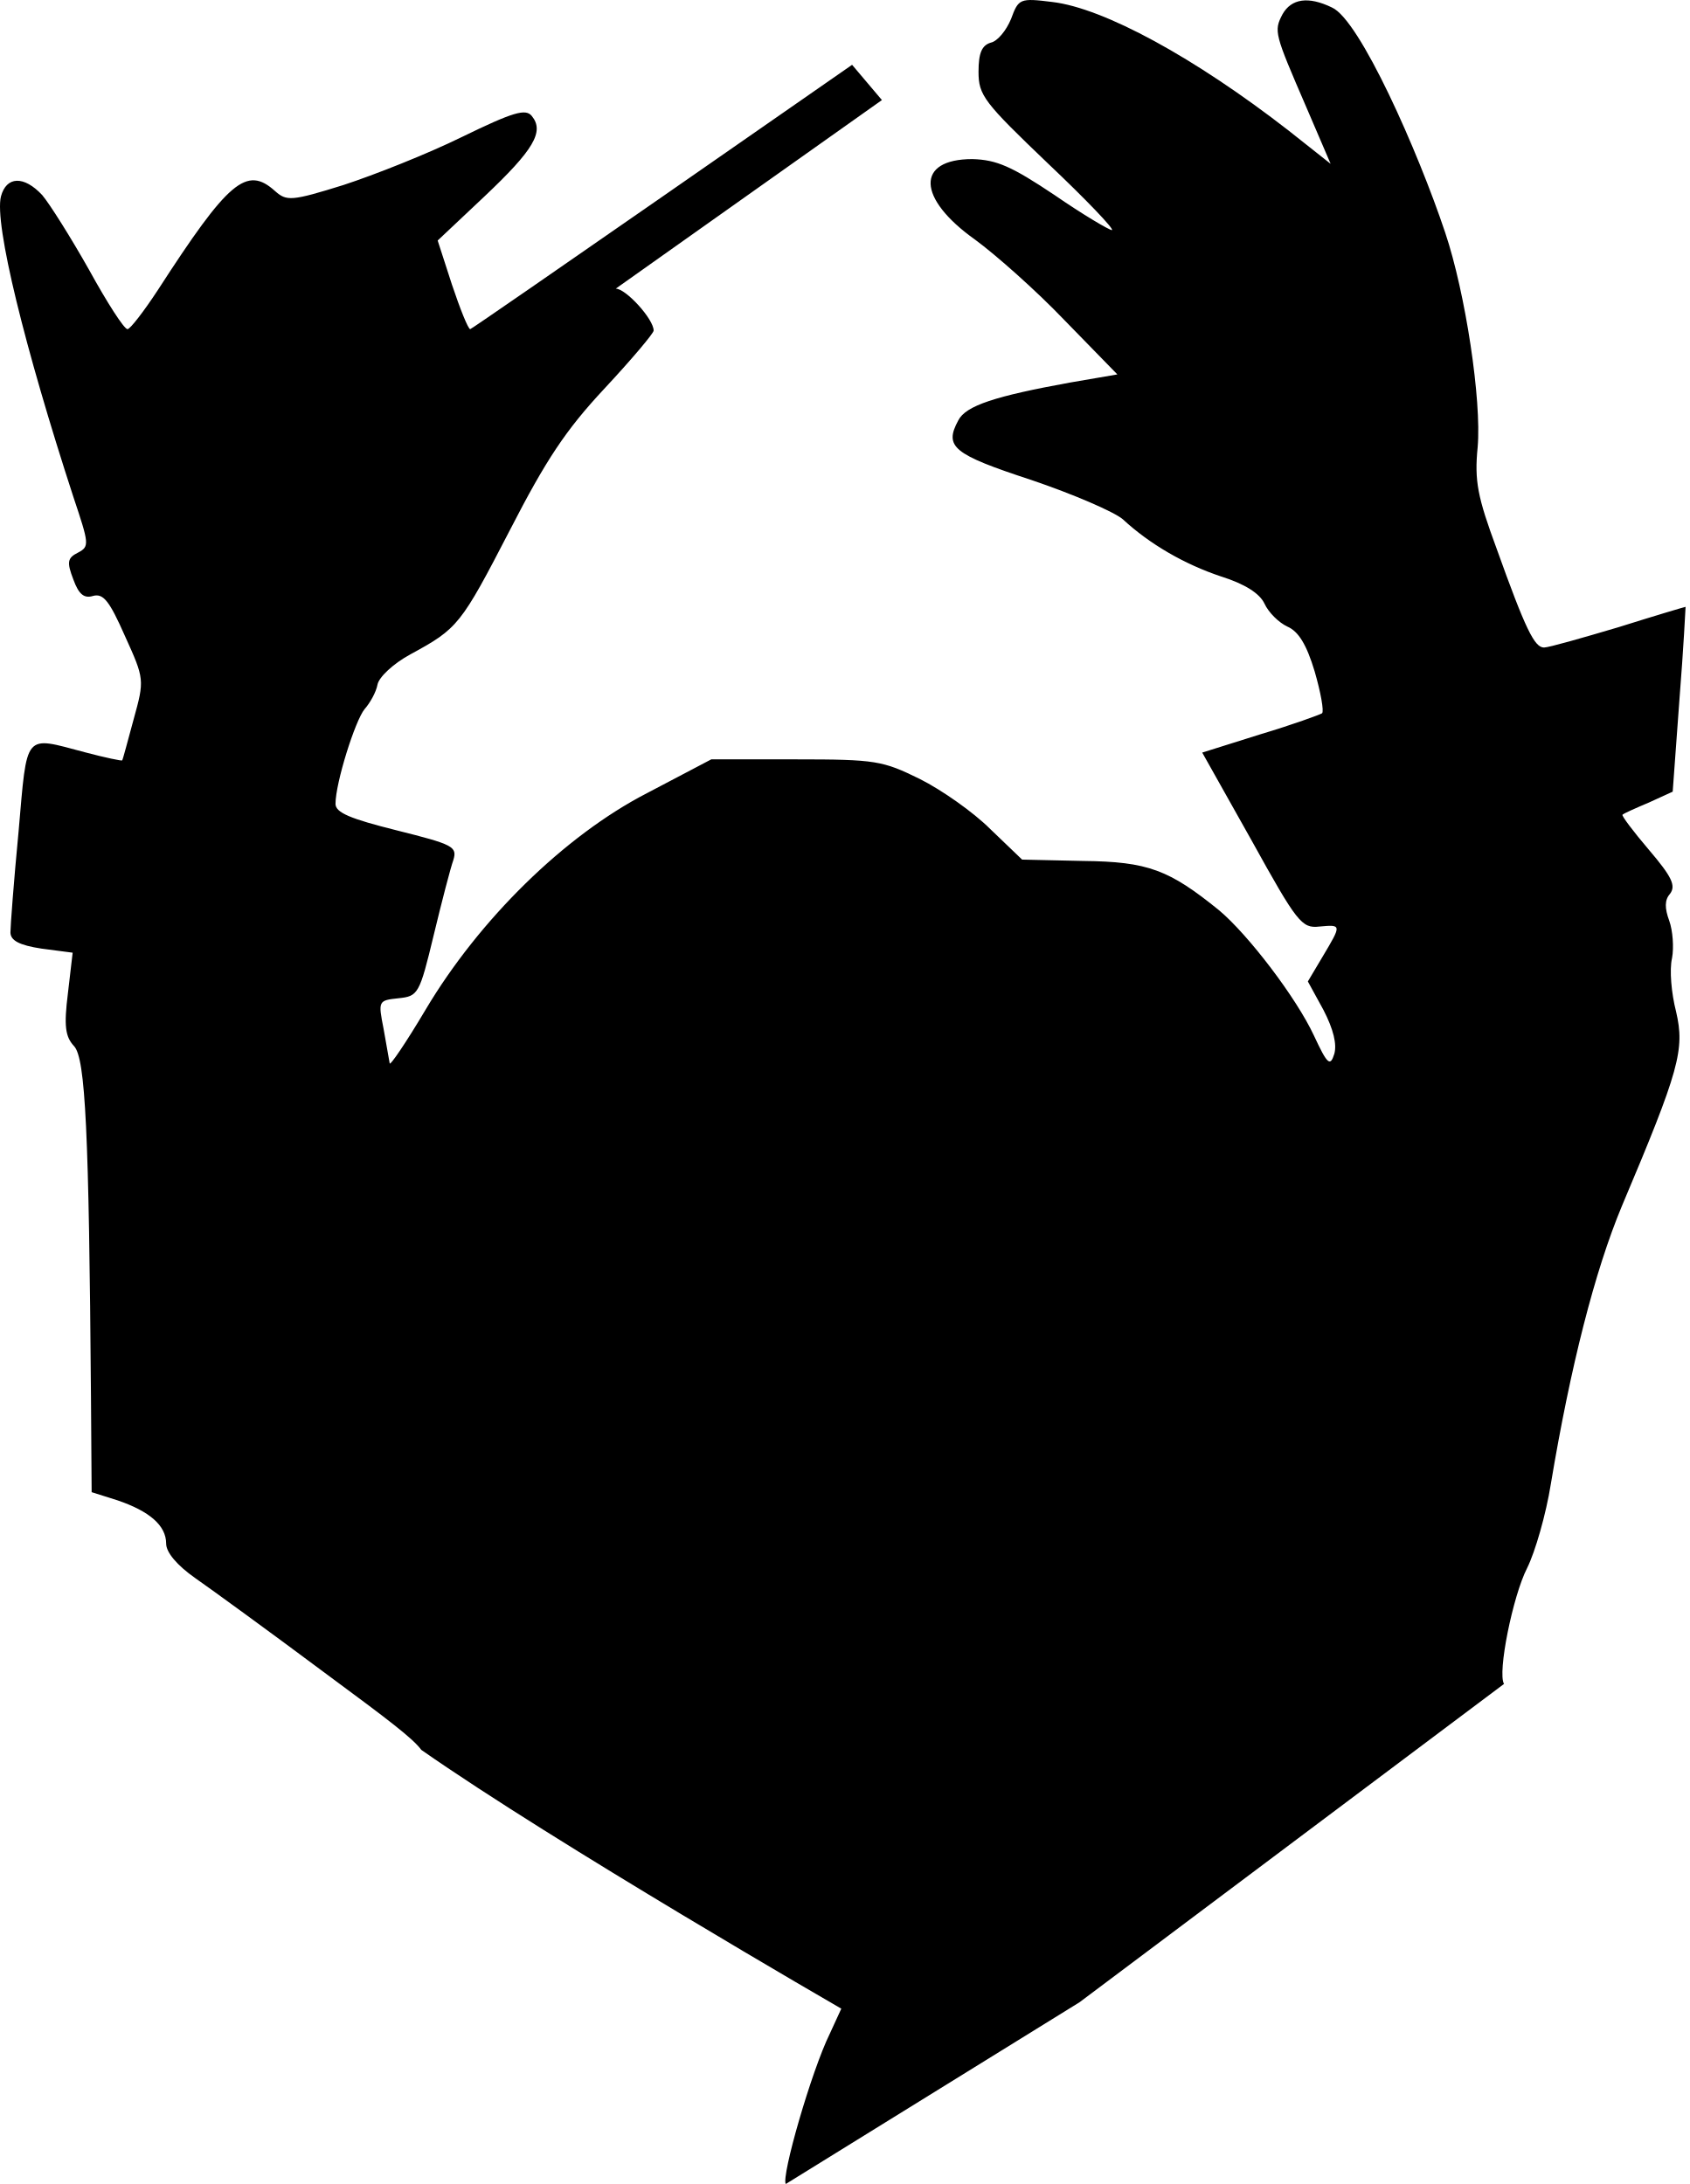
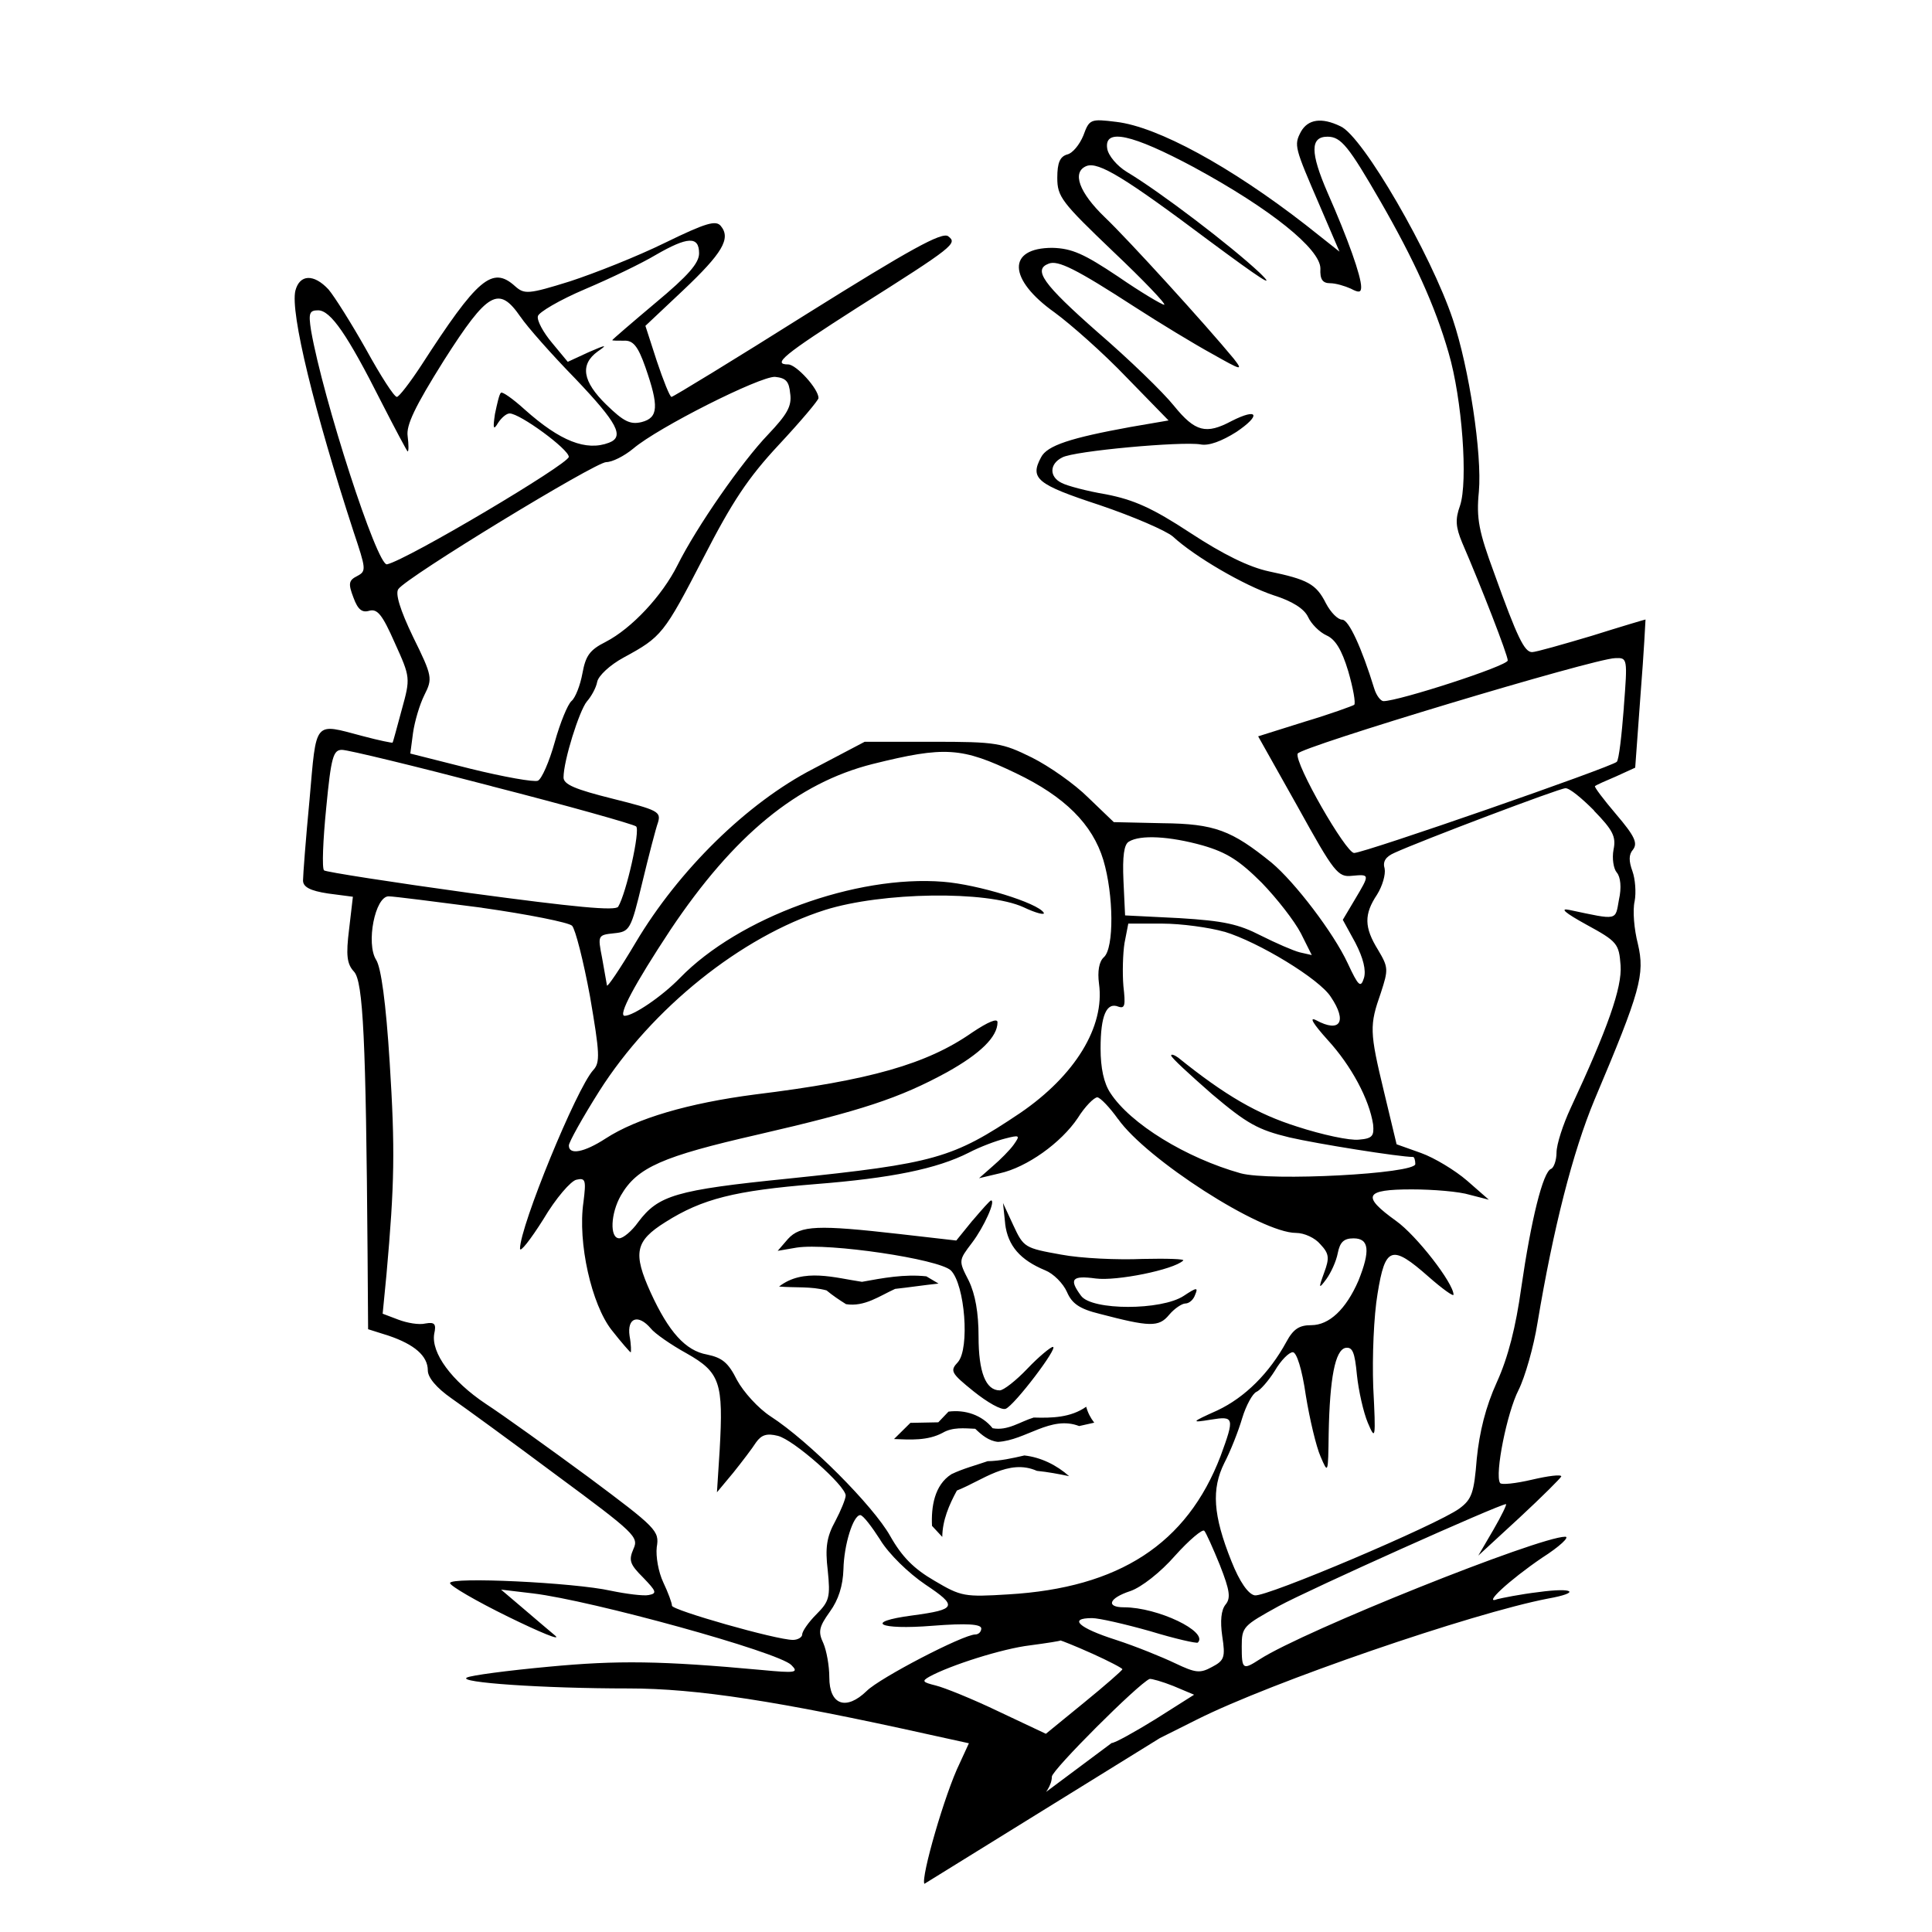
- <svg xmlns="http://www.w3.org/2000/svg" version="1.1" width="396px" height="512px">
-   <path d="M352.496,394.763c-1.588-2.542,2.066-20.64,5.403-27.137c1.906-3.814,4.45-12.695,5.562-19.688c4.608-27.614,10.311-49.985,16.667-65.221c13.49-31.905,14.761-36.654,12.695-45.553c-1.112-4.29-1.588-9.835-0.953-12.535c0.476-2.543,0.158-6.515-0.636-8.722c-1.112-3.02-1.112-4.926,0.158-6.356c1.43-1.907,0.477-3.973-4.926-10.312c-3.654-4.29-6.514-8.086-6.198-8.245c0.318-0.318,3.179-1.588,6.198-2.86l5.562-2.542l1.59-21.735c0.954-11.9,1.43-21.594,1.43-21.594c-0.159,0-7.133,2.066-15.714,4.768c-8.563,2.542-16.349,4.768-17.462,4.768c-2.224,0-4.29-4.132-11.105-23.165c-4.45-12.059-5.244-15.873-4.45-23.801c0.954-10.947-2.86-36.178-7.609-50.302c-6.357-19.051-20.032-49.915-26.548-52.776c-5.562-2.701-9.517-2.066-11.583,1.59c-2.066,3.972-1.906,4.45,5.562,21.735l5.72,13.33l-9.834-7.787c-22.053-17.144-43.329-28.727-55.388-30.157c-7.628-0.953-7.928-0.794-9.676,3.973c-1.112,2.701-3.178,5.244-4.766,5.562c-2.066,0.636-2.86,2.384-2.86,6.815c0,5.562,1.271,7.15,16.349,21.576c8.881,8.405,15.555,15.396,14.92,15.555c-0.636,0-6.833-3.654-13.49-8.245c-9.993-6.674-13.489-8.245-19.21-8.405c-13.329,0-13.013,9.199,0.636,18.892c4.768,3.496,14.284,11.9,20.958,18.892l12.377,12.695l-11.105,1.907c-17.462,3.178-24.437,5.402-26.185,8.881c-3.336,6.198-1.271,7.927,17.144,13.966c9.835,3.336,19.369,7.451,21.417,9.199c6.356,5.88,14.488,10.559,23.052,13.42c5.562,1.748,9.039,3.972,10.151,6.356c0.954,2.066,3.337,4.45,5.403,5.402c2.542,1.112,4.45,4.132,6.356,10.47c1.43,4.926,2.224,9.357,1.748,9.835c-0.476,0.318-6.992,2.702-14.443,4.926l-13.648,4.29l11.583,20.623c10.629,19.21,11.741,20.64,15.873,20.163c5.244-0.476,5.244-0.476,0.795,6.992l-3.496,5.88l3.654,6.674c2.384,4.609,3.178,8.087,2.542,10.312c-0.953,3.018-1.588,2.542-4.766-4.291c-4.132-8.881-15.396-23.641-22.211-29.362c-11.742-9.517-16.668-11.424-31.905-11.583l-14.284-0.318l-7.451-7.151c-3.972-3.972-11.423-9.199-16.508-11.741c-8.722-4.29-10.311-4.608-29.045-4.608h-19.845l-15.078,7.927c-19.37,9.994-39.356,29.681-51.892,50.78c-4.608,7.769-8.405,13.33-8.405,12.535c-0.158-0.794-0.794-4.449-1.43-8.087c-1.271-6.497-1.271-6.656,3.496-7.15c4.609-0.476,4.926-0.954,8.246-14.761c1.906-7.928,3.972-15.873,4.608-17.621c0.954-3.178,0-3.655-13.33-6.992c-10.788-2.702-14.284-4.132-14.284-6.198c0-4.926,4.608-19.528,6.815-22.211c1.272-1.43,2.702-3.973,3.02-5.721c0.318-1.748,3.655-4.926,7.769-7.15c11.106-6.039,11.741-6.815,23.324-29.203c8.405-16.35,13.013-23.325,22.053-33.017c6.356-6.816,11.583-13.013,11.583-13.648c0-2.702-6.515-9.835-8.881-9.835l62.38-44.208l-6.992-8.264c0,0-89.023,61.971-89.5,61.971c-0.477,0-2.384-4.766-4.29-10.469l-3.337-10.311L113.52,46.071c11.583-10.947,14.125-15.237,11.106-18.892c-1.431-1.748-4.291-0.953-16.35,4.926c-8.087,3.973-20.481,8.882-27.773,11.265c-12.218,3.814-13.33,3.814-16.032,1.431c-6.674-6.039-10.947-2.384-27.455,23.164c-3.336,5.085-6.515,9.199-7.133,9.199c-0.794,0-4.768-6.196-9.04-13.965c-4.29-7.61-9.199-15.396-10.947-17.462c-4.29-4.608-8.403-4.45-9.675,0.318c-1.59,6.356,5.562,35.401,16.985,70.465c3.655,10.947,3.814,11.583,1.112,13.013c-2.542,1.272-2.701,2.225-1.112,6.357c1.272,3.496,2.543,4.449,4.609,3.814c2.383-0.636,3.813,1.112,7.451,9.357c4.608,10.153,4.608,10.311,2.065,19.528c-1.43,5.244-2.542,9.517-2.701,9.675c0,0.159-3.973-0.636-8.722-1.906c-14.443-3.814-13.489-4.926-15.555,18.574c-1.112,11.583-1.907,22.211-1.907,23.641c0,1.906,2.066,3.02,7.292,3.814l7.291,0.954l-1.112,9.517c-0.953,7.609-0.636,10.151,1.43,12.377c2.702,2.86,3.496,20.163,3.973,82.207l0.158,22.37l6.039,1.907c7.468,2.542,11.423,5.879,11.423,10.151c0,2.066,2.542,5.085,6.815,8.087c3.655,2.543,17.621,12.695,30.793,22.529c14.452,10.671,20.253,15.072,22.184,17.736c31.405,21.957,98.442,60.676,98.442,60.676l-2.701,5.879C190.183,485.497,183.05,510.269,184.162,512l68.842-42.605L352.496,394.763z" />
+ <svg xmlns="http://www.w3.org/2000/svg" width="800px" height="800px" viewBox="-2.5 0 32 32" version="1.1">
+   <path fill="#000" d="M13.96 30.326c0.557-0.261 0.962-0.629 0.962-0.899 0-0.108 1.429-1.537 1.618-1.618 0.027-0.009 0.216 0.045 0.396 0.117l0.342 0.144-0.638 0.404c-0.351 0.216-0.674 0.396-0.728 0.396zM16.71 28.789l0.611-0.306c1.232-0.62 4.557-1.762 5.816-2.005 0.557-0.099 0.431-0.189-0.153-0.108-0.306 0.036-0.611 0.099-0.683 0.117-0.252 0.099 0.198-0.315 0.737-0.683 0.297-0.189 0.467-0.351 0.387-0.351-0.431 0-4.324 1.555-5.061 2.031-0.279 0.18-0.297 0.171-0.297-0.216 0-0.324 0.027-0.342 0.611-0.665 0.512-0.279 3.658-1.69 3.766-1.69 0.018 0-0.072 0.189-0.207 0.422l-0.252 0.431 0.683-0.629c0.378-0.351 0.683-0.656 0.692-0.683 0-0.036-0.216-0.009-0.485 0.054s-0.512 0.090-0.53 0.054c-0.090-0.144 0.117-1.169 0.306-1.537 0.108-0.216 0.252-0.719 0.315-1.115 0.261-1.564 0.584-2.831 0.944-3.694 0.764-1.807 0.836-2.076 0.719-2.58-0.063-0.243-0.090-0.557-0.054-0.71 0.027-0.144 0.009-0.369-0.036-0.494-0.063-0.171-0.063-0.279 0.009-0.36 0.081-0.108 0.027-0.225-0.279-0.584-0.207-0.243-0.369-0.458-0.351-0.467 0.018-0.018 0.18-0.090 0.351-0.162l0.315-0.144 0.090-1.231c0.054-0.674 0.081-1.223 0.081-1.223-0.009 0-0.404 0.117-0.89 0.27-0.485 0.144-0.926 0.27-0.989 0.27-0.126 0-0.243-0.234-0.629-1.312-0.252-0.683-0.297-0.899-0.252-1.348 0.054-0.62-0.162-2.049-0.431-2.849-0.36-1.079-1.492-3.038-1.861-3.2-0.315-0.153-0.539-0.117-0.656 0.090-0.117 0.225-0.108 0.252 0.315 1.231l0.324 0.755-0.557-0.441c-1.249-0.971-2.454-1.627-3.137-1.708-0.432-0.054-0.449-0.045-0.548 0.225-0.063 0.153-0.18 0.297-0.27 0.315-0.117 0.036-0.162 0.135-0.162 0.386 0 0.315 0.072 0.405 0.926 1.222 0.503 0.476 0.881 0.872 0.845 0.881-0.036 0-0.387-0.207-0.764-0.467-0.566-0.378-0.764-0.467-1.088-0.476-0.755 0-0.737 0.521 0.036 1.070 0.27 0.198 0.809 0.674 1.187 1.070l0.701 0.719-0.629 0.108c-0.989 0.18-1.384 0.306-1.483 0.503-0.189 0.351-0.072 0.449 0.971 0.791 0.557 0.189 1.097 0.422 1.213 0.521 0.36 0.333 1.178 0.809 1.663 0.971 0.315 0.099 0.512 0.225 0.575 0.36 0.054 0.117 0.189 0.252 0.306 0.306 0.144 0.063 0.252 0.234 0.36 0.593 0.081 0.279 0.126 0.53 0.099 0.557-0.027 0.018-0.396 0.153-0.818 0.279l-0.773 0.243 0.656 1.168c0.602 1.088 0.665 1.169 0.899 1.142 0.297-0.027 0.297-0.027 0.045 0.396l-0.198 0.333 0.207 0.378c0.135 0.261 0.18 0.458 0.144 0.584-0.054 0.171-0.090 0.144-0.27-0.243-0.234-0.503-0.872-1.339-1.258-1.663-0.665-0.539-0.944-0.647-1.807-0.656l-0.809-0.018-0.422-0.405c-0.225-0.225-0.647-0.521-0.935-0.665-0.494-0.243-0.584-0.261-1.645-0.261h-1.124l-0.854 0.449c-1.097 0.566-2.229 1.681-2.939 2.876-0.261 0.44-0.476 0.755-0.476 0.71-0.009-0.045-0.045-0.252-0.081-0.458-0.072-0.368-0.072-0.377 0.198-0.405 0.261-0.027 0.279-0.054 0.467-0.836 0.108-0.449 0.225-0.899 0.261-0.998 0.054-0.18 0-0.207-0.755-0.396-0.611-0.153-0.809-0.234-0.809-0.351 0-0.279 0.261-1.106 0.386-1.258 0.072-0.081 0.153-0.225 0.171-0.324s0.207-0.279 0.44-0.405c0.629-0.342 0.665-0.386 1.321-1.654 0.476-0.926 0.737-1.321 1.249-1.87 0.36-0.386 0.656-0.737 0.656-0.773 0-0.153-0.369-0.557-0.503-0.557-0.27 0-0.072-0.162 1.151-0.944 1.609-1.016 1.654-1.061 1.501-1.178-0.099-0.081-0.647 0.225-2.328 1.276-1.213 0.764-2.229 1.384-2.256 1.384s-0.135-0.27-0.243-0.593l-0.189-0.584 0.62-0.584c0.656-0.62 0.8-0.863 0.629-1.070-0.081-0.099-0.243-0.054-0.926 0.279-0.458 0.225-1.16 0.503-1.573 0.638-0.692 0.216-0.755 0.216-0.908 0.081-0.378-0.342-0.62-0.135-1.555 1.312-0.189 0.288-0.369 0.521-0.404 0.521-0.045 0-0.27-0.351-0.512-0.791-0.243-0.431-0.521-0.872-0.62-0.989-0.243-0.261-0.476-0.252-0.548 0.018-0.090 0.36 0.315 2.005 0.962 3.991 0.207 0.62 0.216 0.656 0.063 0.737-0.144 0.072-0.153 0.126-0.063 0.36 0.072 0.198 0.144 0.252 0.261 0.216 0.135-0.036 0.216 0.063 0.422 0.53 0.261 0.575 0.261 0.584 0.117 1.106-0.081 0.297-0.144 0.539-0.153 0.548 0 0.009-0.225-0.036-0.494-0.108-0.818-0.216-0.764-0.279-0.881 1.052-0.063 0.656-0.108 1.258-0.108 1.339 0 0.108 0.117 0.171 0.413 0.216l0.413 0.054-0.063 0.539c-0.054 0.431-0.036 0.575 0.081 0.701 0.153 0.162 0.198 1.142 0.225 4.656l0.009 1.267 0.342 0.108c0.423 0.144 0.647 0.333 0.647 0.575 0 0.117 0.144 0.288 0.386 0.458 0.207 0.144 0.998 0.719 1.744 1.276 1.303 0.962 1.366 1.025 1.276 1.222-0.081 0.189-0.063 0.252 0.162 0.476 0.216 0.225 0.234 0.261 0.090 0.288-0.081 0.018-0.369-0.018-0.629-0.072-0.602-0.135-2.67-0.234-2.661-0.126 0 0.045 0.431 0.297 0.962 0.557s0.881 0.404 0.782 0.315c-0.108-0.090-0.351-0.297-0.539-0.458l-0.36-0.306 0.53 0.063c0.971 0.117 4.072 0.971 4.279 1.187 0.126 0.126 0.072 0.135-0.494 0.081-1.663-0.153-2.382-0.162-3.524-0.054-0.683 0.063-1.294 0.144-1.357 0.18-0.162 0.081 1.249 0.18 2.679 0.18 1.124 0 2.472 0.207 4.98 0.764l0.656 0.144-0.153 0.333c-0.243 0.494-0.647 1.897-0.584 1.995zM17.285 2.776c1.258 0.683 2.085 1.348 2.085 1.672-0.009 0.18 0.036 0.243 0.162 0.243 0.090 0 0.243 0.045 0.342 0.090 0.135 0.072 0.171 0.063 0.171-0.027 0-0.18-0.216-0.791-0.557-1.564-0.288-0.665-0.288-0.926 0-0.926 0.225 0 0.351 0.162 0.881 1.079 0.548 0.953 0.899 1.717 1.124 2.499 0.225 0.764 0.324 2.139 0.189 2.535-0.081 0.225-0.072 0.351 0.036 0.611 0.315 0.728 0.755 1.861 0.755 1.951s-1.807 0.674-2.058 0.674c-0.045 0-0.117-0.090-0.153-0.207-0.207-0.674-0.422-1.142-0.53-1.142-0.072 0-0.189-0.117-0.27-0.27-0.162-0.324-0.306-0.396-0.944-0.53-0.333-0.072-0.755-0.279-1.303-0.638-0.629-0.413-0.935-0.548-1.393-0.638-0.324-0.054-0.656-0.144-0.737-0.189-0.207-0.099-0.207-0.315 0.009-0.422 0.189-0.108 1.986-0.27 2.292-0.216 0.135 0.027 0.351-0.054 0.593-0.207 0.413-0.279 0.36-0.404-0.081-0.18-0.422 0.225-0.602 0.18-0.953-0.252-0.18-0.225-0.746-0.773-1.267-1.222-0.908-0.8-1.070-1.034-0.809-1.133 0.153-0.063 0.458 0.090 1.429 0.719 0.404 0.261 0.98 0.611 1.276 0.773 0.494 0.279 0.521 0.288 0.36 0.081-0.467-0.566-1.744-1.969-2.13-2.337-0.431-0.413-0.557-0.755-0.306-0.854 0.198-0.072 0.629 0.189 2.031 1.24 0.836 0.62 1.133 0.818 0.836 0.53-0.467-0.44-1.645-1.339-2.202-1.672-0.162-0.099-0.306-0.27-0.324-0.386-0.054-0.342 0.405-0.243 1.447 0.315zM9.079 4.196c0 0.162-0.18 0.369-0.719 0.818-0.396 0.333-0.719 0.611-0.719 0.62s0.090 0.009 0.189 0.009c0.153-0.009 0.234 0.081 0.36 0.44 0.225 0.647 0.216 0.836-0.063 0.908-0.189 0.045-0.297-0.009-0.584-0.288-0.396-0.386-0.44-0.665-0.144-0.881 0.171-0.117 0.144-0.117-0.144 0.009l-0.351 0.162-0.261-0.315c-0.144-0.171-0.252-0.369-0.234-0.44 0.009-0.063 0.36-0.27 0.782-0.449s0.944-0.431 1.169-0.566c0.53-0.306 0.719-0.315 0.719-0.027zM6.121 5.247c0.108 0.162 0.521 0.629 0.908 1.025 0.701 0.737 0.818 0.962 0.557 1.061-0.378 0.144-0.809-0.027-1.393-0.548-0.198-0.18-0.378-0.306-0.396-0.279-0.027 0.018-0.063 0.18-0.099 0.351-0.036 0.243-0.027 0.279 0.054 0.144 0.054-0.081 0.135-0.153 0.189-0.153 0.171 0 0.98 0.593 0.98 0.719 0 0.117-2.679 1.708-3.011 1.78-0.162 0.036-1.061-2.742-1.258-3.874-0.045-0.288-0.027-0.333 0.117-0.333 0.207 0 0.485 0.404 1.043 1.51 0.234 0.458 0.431 0.827 0.44 0.827 0.018 0 0.018-0.108 0-0.252-0.027-0.18 0.117-0.485 0.602-1.258 0.728-1.142 0.908-1.24 1.267-0.719zM10.589 6.524c0.027 0.207-0.054 0.342-0.368 0.674-0.431 0.449-1.178 1.519-1.501 2.166-0.252 0.503-0.755 1.043-1.187 1.267-0.27 0.135-0.333 0.234-0.386 0.521-0.036 0.198-0.117 0.405-0.18 0.458s-0.189 0.36-0.279 0.683-0.216 0.611-0.279 0.638c-0.063 0.027-0.566-0.063-1.115-0.198l-0.998-0.252 0.045-0.342c0.027-0.189 0.108-0.467 0.189-0.629 0.135-0.27 0.135-0.306-0.189-0.962-0.216-0.449-0.297-0.719-0.243-0.791 0.135-0.198 3.263-2.103 3.443-2.103 0.099 0 0.297-0.099 0.449-0.225 0.413-0.351 2.094-1.196 2.346-1.187 0.18 0.018 0.234 0.072 0.252 0.279zM24.396 11.719c-0.036 0.458-0.081 0.863-0.117 0.899-0.072 0.081-4.18 1.51-4.351 1.51-0.135 0-0.989-1.483-0.935-1.645 0.036-0.108 4.899-1.573 5.258-1.582 0.207-0.009 0.207 0 0.144 0.818zM5.645 13.023c1.267 0.324 2.346 0.629 2.391 0.665 0.072 0.063-0.162 1.106-0.297 1.33-0.045 0.072-0.71 0.009-2.445-0.225-1.303-0.18-2.4-0.351-2.427-0.377-0.036-0.036-0.018-0.494 0.036-1.034 0.081-0.845 0.117-0.962 0.261-0.962 0.099 0 1.213 0.27 2.481 0.602zM14.328 12.807c0.809 0.387 1.267 0.845 1.447 1.438 0.171 0.575 0.18 1.456 0.009 1.609-0.081 0.072-0.108 0.234-0.081 0.44 0.099 0.71-0.396 1.519-1.303 2.139-1.124 0.755-1.411 0.836-3.838 1.088-1.879 0.189-2.157 0.279-2.49 0.719-0.108 0.153-0.252 0.27-0.315 0.27-0.162 0-0.144-0.413 0.027-0.71 0.27-0.467 0.692-0.647 2.265-1.007 1.717-0.396 2.346-0.602 3.137-1.034 0.548-0.306 0.836-0.584 0.836-0.827 0-0.072-0.153-0.009-0.422 0.171-0.746 0.521-1.69 0.791-3.595 1.025-1.106 0.144-1.96 0.396-2.472 0.728-0.36 0.234-0.611 0.279-0.611 0.117 0-0.054 0.225-0.459 0.503-0.899 0.872-1.375 2.355-2.562 3.739-3.002 0.944-0.297 2.679-0.324 3.29-0.045 0.207 0.099 0.36 0.135 0.333 0.090-0.099-0.162-1.088-0.467-1.663-0.512-1.447-0.117-3.389 0.593-4.36 1.591-0.297 0.306-0.773 0.629-0.917 0.629-0.117 0 0.162-0.521 0.755-1.42 1.052-1.573 2.103-2.436 3.353-2.751 1.195-0.297 1.474-0.279 2.373 0.153zM23.901 13.427c0.315 0.324 0.369 0.431 0.324 0.647-0.027 0.144 0 0.315 0.054 0.378 0.063 0.072 0.081 0.252 0.036 0.449-0.063 0.351-0.009 0.342-0.818 0.171-0.171-0.036-0.081 0.045 0.279 0.243 0.512 0.279 0.539 0.315 0.566 0.674 0.027 0.368-0.216 1.052-0.827 2.364-0.126 0.27-0.234 0.602-0.234 0.737 0 0.126-0.045 0.252-0.090 0.27-0.135 0.045-0.333 0.854-0.494 1.968-0.090 0.647-0.216 1.151-0.404 1.564s-0.288 0.827-0.333 1.267c-0.045 0.566-0.081 0.674-0.288 0.827-0.369 0.27-3.209 1.474-3.389 1.438-0.108-0.018-0.252-0.225-0.387-0.566-0.306-0.764-0.332-1.195-0.117-1.627 0.099-0.189 0.234-0.53 0.297-0.746 0.063-0.207 0.171-0.404 0.234-0.431s0.198-0.18 0.306-0.351c0.099-0.171 0.234-0.306 0.297-0.306s0.153 0.279 0.216 0.719c0.063 0.387 0.171 0.845 0.243 1.007 0.126 0.297 0.126 0.288 0.135-0.378 0.018-0.926 0.108-1.384 0.279-1.42 0.117-0.018 0.153 0.072 0.189 0.449 0.027 0.261 0.108 0.62 0.18 0.791 0.126 0.297 0.135 0.279 0.090-0.593-0.018-0.503 0.009-1.178 0.072-1.546 0.126-0.782 0.234-0.818 0.845-0.279 0.225 0.198 0.413 0.333 0.413 0.297 0-0.189-0.611-0.98-0.953-1.223-0.575-0.413-0.521-0.521 0.261-0.521 0.351 0 0.791 0.036 0.962 0.090l0.315 0.081-0.36-0.315c-0.198-0.171-0.539-0.378-0.764-0.459l-0.404-0.144-0.207-0.863c-0.243-1.007-0.243-1.106-0.054-1.645 0.126-0.387 0.126-0.422-0.045-0.71-0.234-0.377-0.234-0.593-0.018-0.917 0.090-0.144 0.144-0.333 0.126-0.431-0.036-0.117 0.018-0.198 0.162-0.261 0.431-0.198 2.733-1.070 2.831-1.070 0.063-0.009 0.27 0.162 0.476 0.369zM17.42 14.003c0.404 0.117 0.611 0.252 0.98 0.62 0.252 0.261 0.539 0.629 0.647 0.836l0.18 0.36-0.198-0.045c-0.108-0.027-0.396-0.153-0.647-0.279-0.369-0.189-0.611-0.243-1.348-0.288l-0.899-0.045-0.027-0.575c-0.018-0.405 0.009-0.602 0.090-0.647 0.189-0.117 0.674-0.090 1.222 0.063zM5.483 15.036c0.764 0.108 1.438 0.243 1.492 0.297s0.189 0.584 0.297 1.169c0.162 0.944 0.171 1.097 0.054 1.222-0.279 0.306-1.213 2.589-1.213 2.957 0 0.072 0.171-0.144 0.386-0.485 0.207-0.351 0.458-0.638 0.548-0.656 0.153-0.036 0.162 0.009 0.117 0.369-0.099 0.674 0.135 1.699 0.467 2.121 0.162 0.207 0.306 0.369 0.315 0.369s0.009-0.126-0.018-0.27c-0.045-0.306 0.144-0.369 0.351-0.126 0.063 0.081 0.333 0.27 0.593 0.413 0.557 0.315 0.611 0.485 0.548 1.6l-0.045 0.701 0.27-0.324c0.144-0.18 0.315-0.404 0.378-0.503 0.090-0.126 0.18-0.153 0.36-0.108 0.261 0.063 1.124 0.827 1.124 0.989 0 0.054-0.081 0.252-0.171 0.422-0.144 0.261-0.171 0.441-0.126 0.818 0.045 0.44 0.027 0.512-0.189 0.728-0.126 0.126-0.234 0.279-0.234 0.333 0 0.045-0.072 0.090-0.153 0.090-0.279 0-2.004-0.494-2.004-0.566 0-0.045-0.063-0.216-0.144-0.387s-0.126-0.431-0.108-0.584c0.045-0.27 0-0.315-1.133-1.16-0.647-0.476-1.411-1.025-1.699-1.213-0.566-0.378-0.908-0.845-0.854-1.16 0.036-0.162 0.009-0.198-0.144-0.171-0.108 0.027-0.306-0.009-0.449-0.063l-0.261-0.099 0.063-0.647c0.135-1.51 0.144-2.076 0.054-3.506-0.063-1.007-0.144-1.582-0.225-1.708-0.171-0.27-0.018-1.052 0.207-1.052 0.081 0 0.782 0.090 1.546 0.189zM17.78 15.432c0.566 0.171 1.573 0.782 1.762 1.079 0.279 0.413 0.153 0.602-0.243 0.387-0.126-0.063-0.045 0.063 0.189 0.324 0.396 0.431 0.692 0.989 0.755 1.402 0.018 0.189-0.009 0.234-0.234 0.252-0.153 0.018-0.611-0.081-1.025-0.216-0.656-0.207-1.187-0.512-1.969-1.142-0.063-0.045-0.117-0.063-0.117-0.036 0 0.036 0.306 0.315 0.674 0.638 0.584 0.494 0.764 0.593 1.285 0.719 0.467 0.108 1.825 0.324 2.049 0.324 0.018 0 0.036 0.054 0.036 0.117 0 0.162-2.4 0.288-2.894 0.153-0.899-0.252-1.825-0.818-2.157-1.33-0.108-0.162-0.162-0.413-0.162-0.737 0-0.548 0.099-0.773 0.297-0.692 0.108 0.036 0.117-0.027 0.081-0.342-0.018-0.216-0.009-0.539 0.018-0.71l0.063-0.324h0.566c0.306 0 0.773 0.063 1.025 0.135zM16.018 18.533c0.467 0.665 2.364 1.888 2.948 1.888 0.135 0 0.315 0.081 0.404 0.189 0.144 0.153 0.153 0.225 0.063 0.467-0.099 0.27-0.090 0.279 0.036 0.108 0.072-0.099 0.162-0.288 0.189-0.431 0.036-0.18 0.099-0.243 0.261-0.243 0.261 0 0.279 0.207 0.081 0.701-0.207 0.476-0.485 0.737-0.782 0.737-0.198 0-0.297 0.063-0.413 0.279-0.279 0.512-0.683 0.917-1.142 1.133-0.441 0.198-0.441 0.207-0.108 0.153 0.387-0.063 0.396-0.036 0.162 0.602-0.557 1.456-1.681 2.184-3.515 2.292-0.728 0.045-0.782 0.036-1.223-0.225-0.342-0.198-0.539-0.395-0.737-0.746-0.279-0.494-1.339-1.564-1.978-1.977-0.207-0.135-0.449-0.404-0.557-0.602-0.144-0.288-0.243-0.369-0.494-0.422-0.36-0.063-0.638-0.378-0.935-1.025-0.297-0.656-0.261-0.854 0.243-1.169 0.611-0.387 1.151-0.521 2.481-0.629 1.258-0.099 2.013-0.252 2.544-0.521 0.189-0.099 0.458-0.198 0.602-0.234 0.243-0.063 0.252-0.054 0.144 0.099-0.063 0.090-0.225 0.252-0.351 0.36l-0.225 0.198 0.342-0.081c0.449-0.099 1.016-0.503 1.294-0.917 0.117-0.189 0.27-0.342 0.324-0.342 0.054 0.009 0.207 0.171 0.342 0.36zM12.081 25.508c0.144 0.234 0.467 0.548 0.746 0.737 0.539 0.36 0.521 0.413-0.216 0.512-0.818 0.108-0.557 0.243 0.333 0.171 0.575-0.045 0.809-0.027 0.809 0.045 0 0.054-0.045 0.099-0.099 0.099-0.198 0-1.582 0.719-1.798 0.935-0.342 0.332-0.62 0.234-0.62-0.225 0-0.189-0.045-0.441-0.099-0.566-0.090-0.189-0.072-0.27 0.108-0.521 0.144-0.198 0.216-0.431 0.225-0.701 0.009-0.413 0.162-0.899 0.279-0.899 0.045 0 0.189 0.189 0.333 0.413zM17.708 25.931c0.162 0.413 0.18 0.539 0.090 0.647-0.072 0.090-0.090 0.27-0.054 0.521 0.054 0.351 0.036 0.404-0.171 0.512-0.198 0.108-0.27 0.099-0.611-0.063-0.207-0.099-0.647-0.279-0.98-0.387-0.62-0.198-0.791-0.36-0.395-0.36 0.117 0 0.548 0.099 0.962 0.216 0.413 0.126 0.773 0.207 0.791 0.189 0.18-0.18-0.665-0.584-1.223-0.584-0.306 0-0.252-0.153 0.108-0.27 0.18-0.063 0.494-0.306 0.737-0.584 0.234-0.261 0.458-0.449 0.485-0.413 0.027 0.027 0.144 0.288 0.261 0.575zM15.587 27.387c0.279 0.126 0.503 0.243 0.503 0.261s-0.288 0.27-0.629 0.548l-0.638 0.521-0.782-0.369c-0.431-0.207-0.899-0.396-1.043-0.431-0.216-0.054-0.234-0.072-0.108-0.144 0.342-0.189 1.213-0.467 1.672-0.521 0.27-0.036 0.503-0.072 0.503-0.081 0.009 0 0.243 0.090 0.521 0.216zM13.609 20.214l-0.27 0.333-0.944-0.108c-1.348-0.153-1.636-0.144-1.843 0.081l-0.171 0.198 0.315-0.054c0.53-0.081 2.355 0.189 2.553 0.378 0.234 0.234 0.315 1.294 0.117 1.519-0.135 0.144-0.117 0.18 0.261 0.485 0.225 0.18 0.458 0.315 0.53 0.288 0.144-0.054 0.881-1.025 0.782-1.025-0.036 0-0.234 0.162-0.422 0.36s-0.396 0.36-0.458 0.36c-0.234 0-0.351-0.306-0.351-0.89 0-0.395-0.054-0.701-0.162-0.926-0.171-0.333-0.171-0.333 0.054-0.629 0.198-0.261 0.396-0.701 0.315-0.701-0.018 0-0.153 0.153-0.306 0.333zM14.148 20.268c0.045 0.369 0.252 0.602 0.665 0.773 0.135 0.054 0.297 0.216 0.36 0.36 0.081 0.189 0.207 0.279 0.539 0.36 0.827 0.216 0.98 0.225 1.151 0.018 0.090-0.108 0.216-0.189 0.27-0.189 0.063 0 0.135-0.063 0.162-0.144 0.054-0.126 0.027-0.126-0.189 0.018-0.369 0.243-1.519 0.243-1.699 0-0.207-0.279-0.153-0.342 0.243-0.288 0.342 0.045 1.286-0.144 1.447-0.297 0.036-0.027-0.27-0.036-0.674-0.027-0.404 0.018-1.016-0.009-1.348-0.072-0.602-0.108-0.62-0.117-0.791-0.485l-0.171-0.369 0.036 0.342zM10.404 21.309c0.401-0.312 0.924-0.144 1.373-0.078 0.351-0.064 0.704-0.13 1.066-0.091 0.050 0.031 0.152 0.090 0.202 0.12-0.24 0.025-0.479 0.062-0.719 0.088-0.262 0.119-0.507 0.301-0.813 0.253-0.112-0.070-0.222-0.144-0.323-0.228-0.257-0.070-0.524-0.041-0.787-0.064zM14.621 23.479c0.302 0.009 0.613 0.002 0.87-0.179 0.026 0.097 0.071 0.185 0.133 0.264-0.084 0.018-0.167 0.037-0.25 0.056-0.47-0.182-0.884 0.236-1.344 0.262-0.154-0.015-0.271-0.115-0.377-0.217-0.183-0.008-0.375-0.030-0.54 0.067-0.249 0.133-0.532 0.114-0.805 0.103 0.090-0.089 0.18-0.179 0.271-0.268 0.154-0.002 0.307-0.005 0.462-0.009 0.056-0.059 0.112-0.119 0.169-0.177 0.276-0.036 0.554 0.055 0.731 0.275 0.251 0.047 0.454-0.109 0.68-0.177zM13.864 24.202c0.205-0.005 0.405-0.049 0.603-0.095 0.273 0.030 0.536 0.16 0.741 0.343-0.177-0.037-0.354-0.070-0.534-0.088-0.467-0.208-0.905 0.161-1.325 0.326-0.129 0.238-0.239 0.491-0.242 0.768-0.057-0.062-0.113-0.122-0.17-0.183-0.015-0.31 0.037-0.675 0.322-0.856 0.193-0.093 0.403-0.147 0.605-0.217z" />
</svg>
